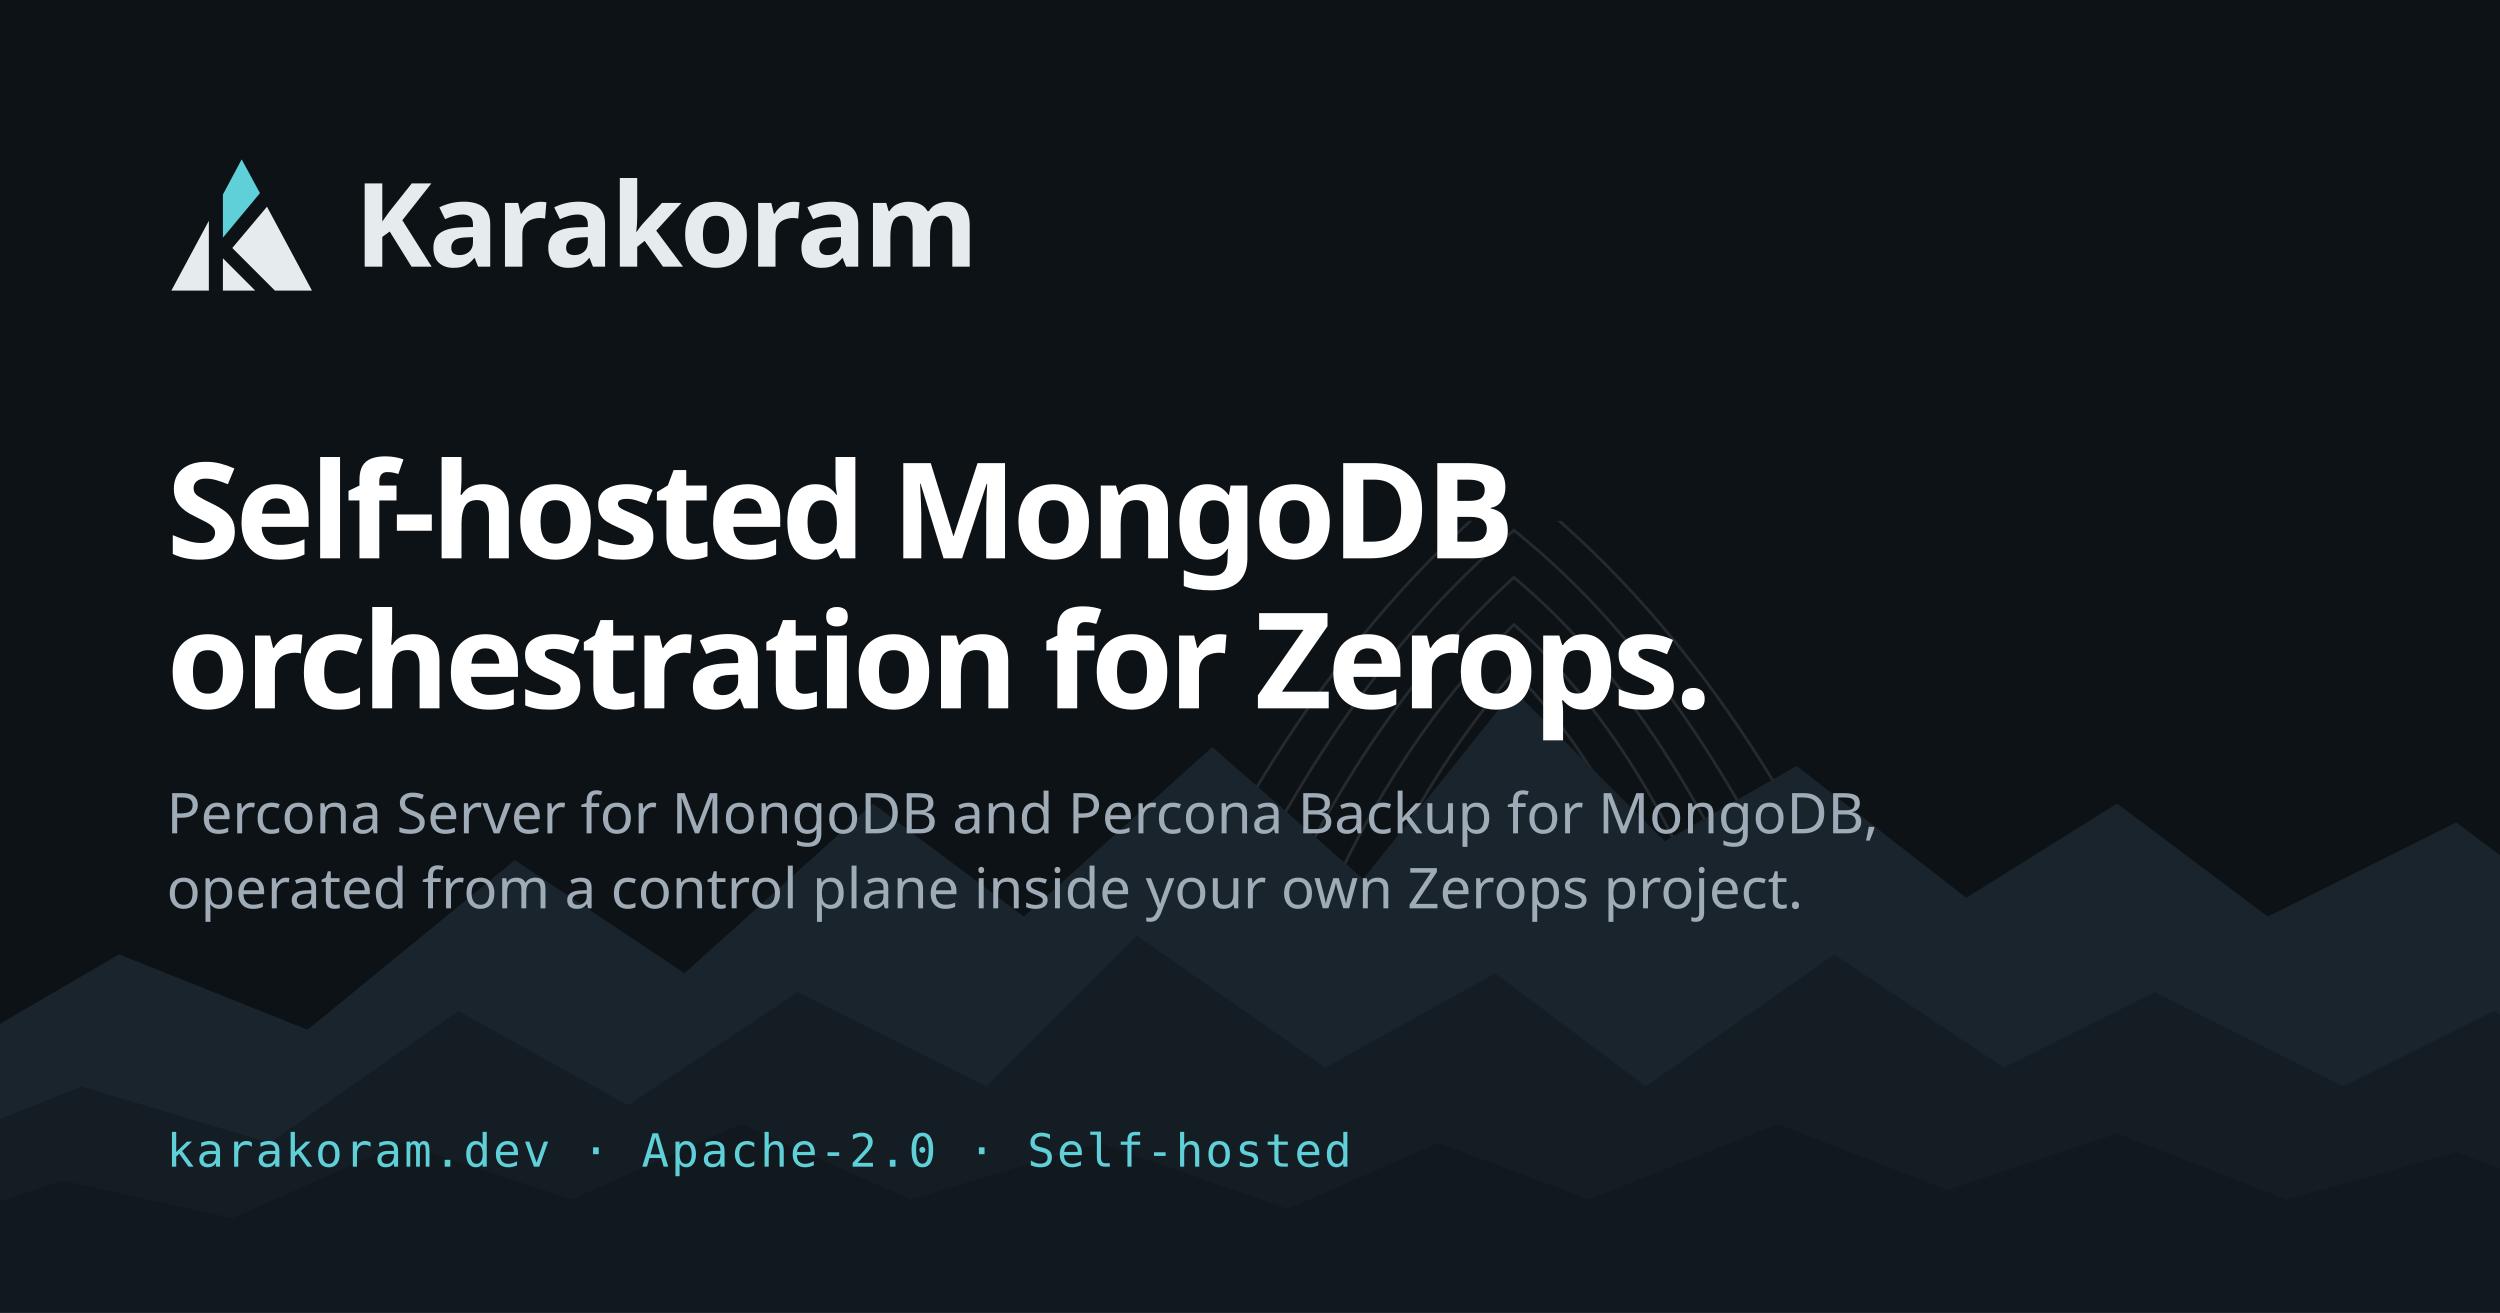
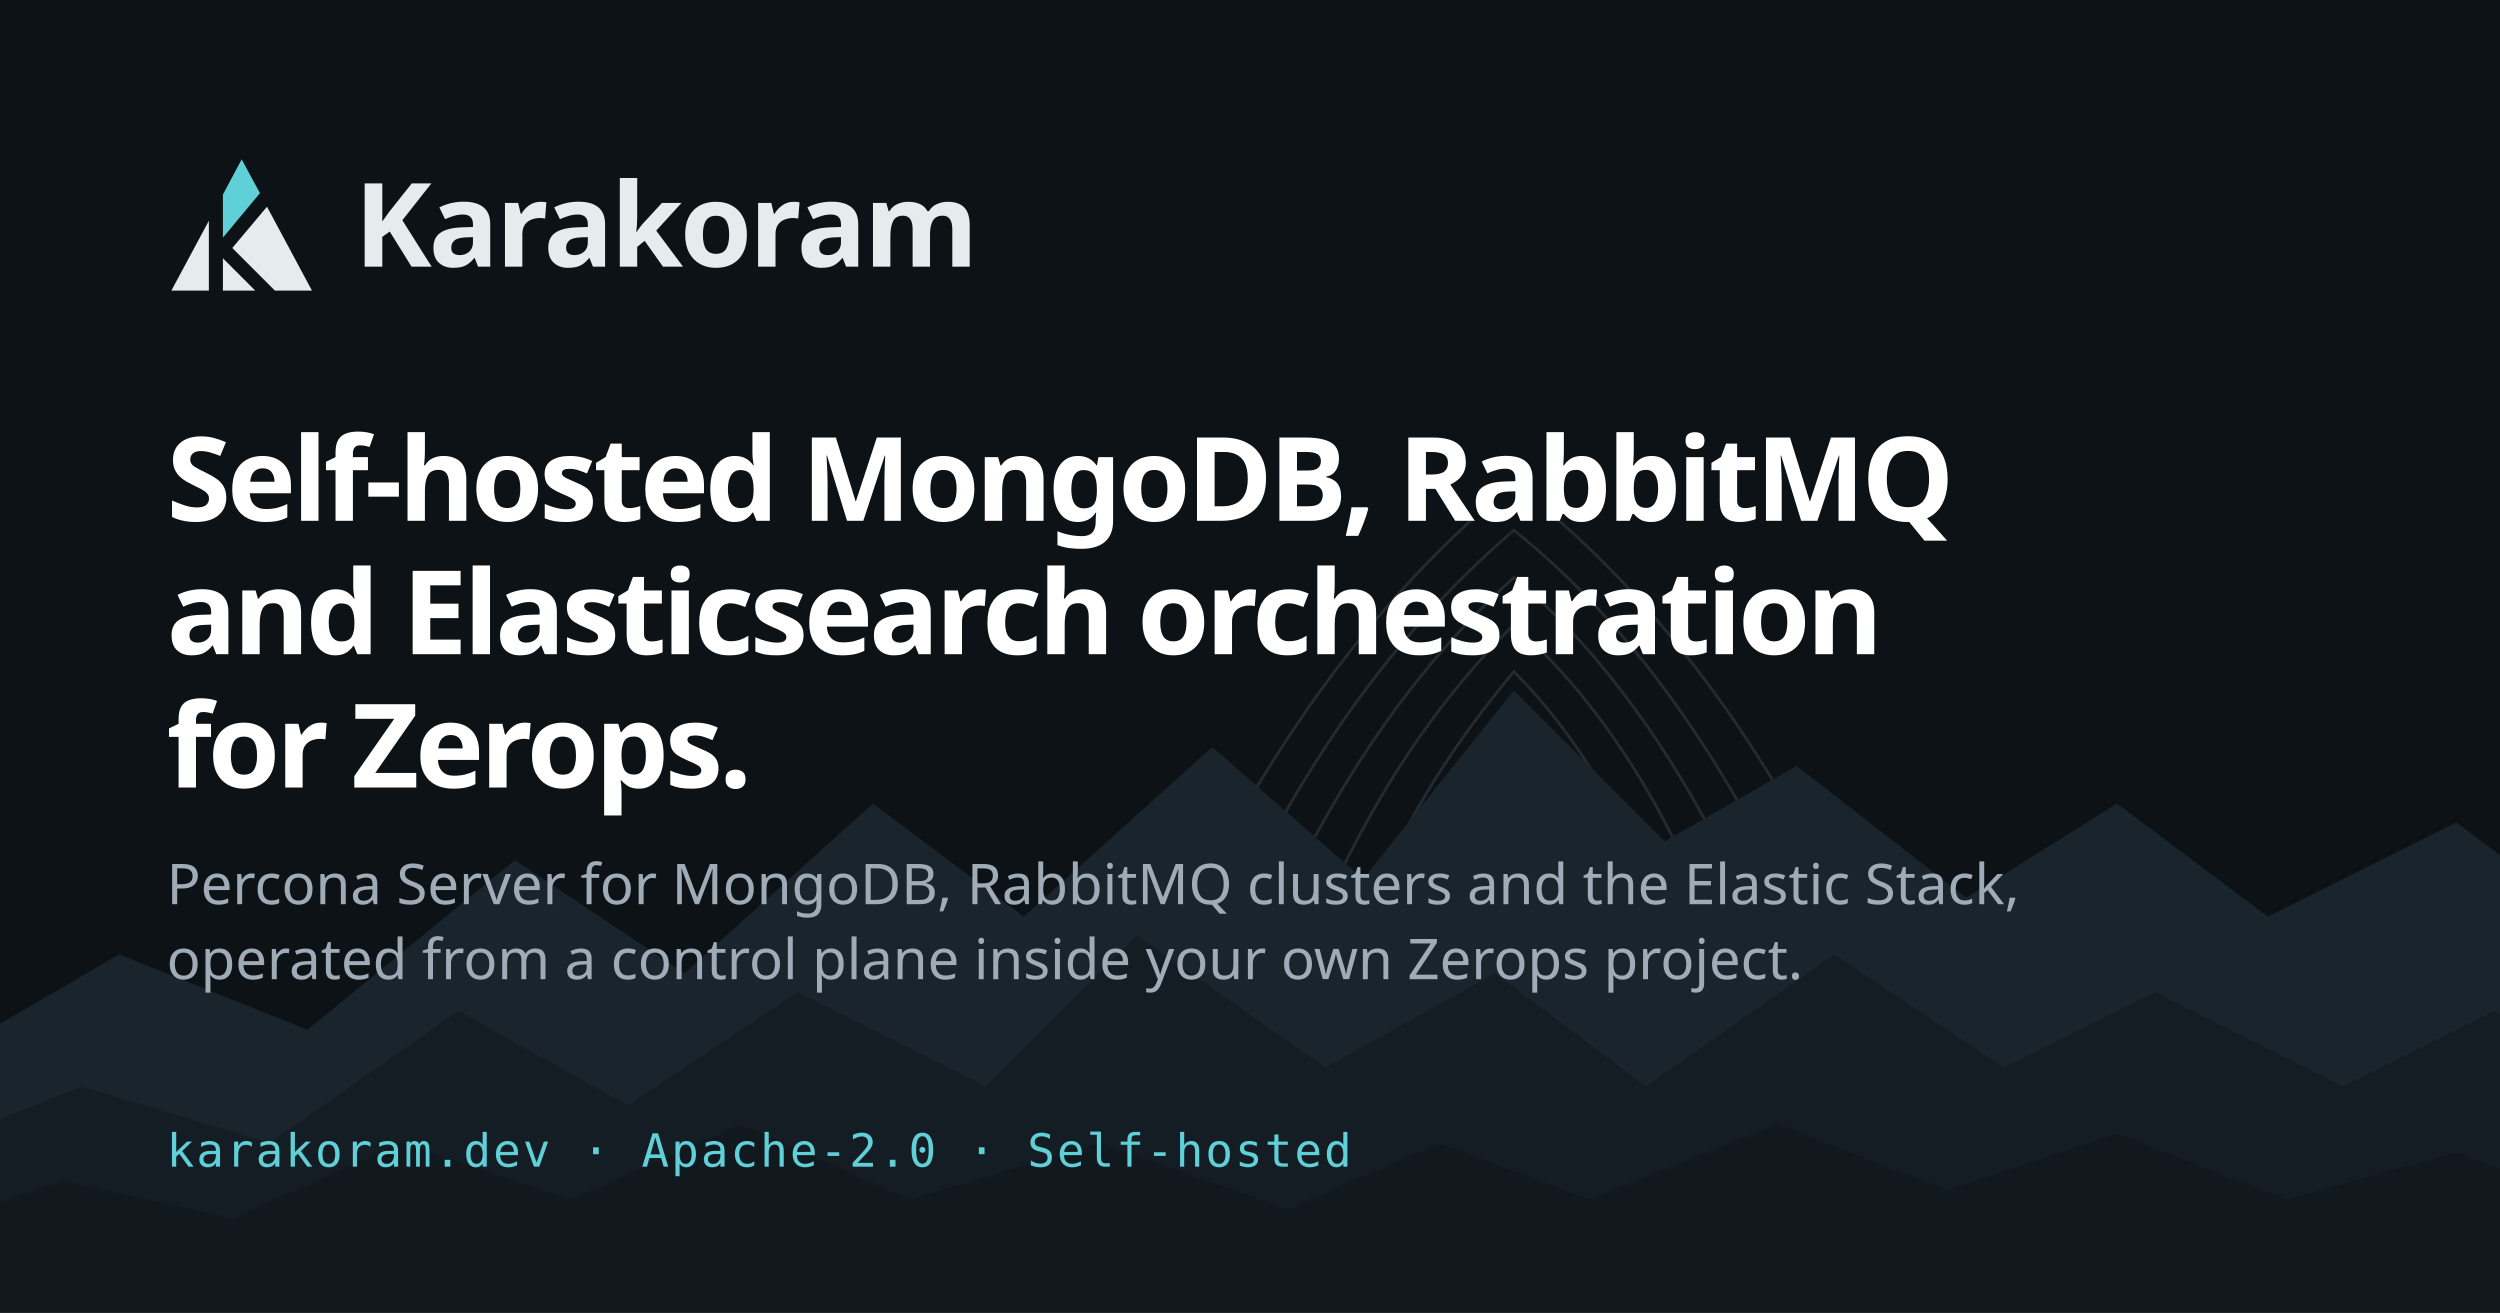
<svg xmlns="http://www.w3.org/2000/svg" width="1200" height="630" viewBox="0 0 1200 630">
  <rect width="1200" height="630" fill="#0d1216" />
  <svg x="0" y="250" width="1200" height="380" viewBox="0 0 1440 420" preserveAspectRatio="xMidYMax slice">
    <g fill="none" stroke="rgba(159,171,182,0.16)" stroke-width="1.5">
      <path d="M790 190c20-45 45-80 70-110 30 30 55 70 70 110" />
      <path d="M755 215c30-70 65-120 105-160 45 40 80 95 105 160" />
      <path d="M720 240c40-95 85-160 140-210 60 50 105 125 140 210" />
      <path d="M685 265c50-120 105-200 175-260 75 60 130 150 175 260" />
      <path d="M650 290c60-145 125-240 210-310 90 70 160 175 210 310" />
    </g>
    <path fill="#1a242c" d="M0 300l120-70 100 40 110-90 90 60 100-90 80 60 100-90 80 70 80-100 80 80 70-40 90 70 80-50 80 60 100-50 80 60V420H0z" />
    <path fill="#151d24" d="M0 340l100-40 100 30 100-70 90 50 90-60 100 50 80-80 100 70 90-50 80 60 100-70 90 60 80-40 100 50 80-40 60 40V420H0z" />
    <path fill="#11181e" d="M0 380l90-30 90 20 90-40 90 30 90-40 90 40 100-30 100 35 80-35 80 30 100-40 90 35 90-30 90 35 90-25 80 30V420H0z" />
  </svg>
  <g transform="translate(80 72) scale(2.25)" fill="#e6ebee">
    <path d="M1 30 9 15.1V30Z" />
    <path fill="#5fd0d8" d="M16 2 19.9 9.2 12 18.7V9.5Z" />
    <path d="M14 20.9 21.4 12.1 31 30h-7.9Z" />
    <path d="M12 23.1 18.9 30H12Z" />
  </g>
  <text x="170" y="128" font-family="Instrument Sans, sans-serif" font-weight="650" font-size="56" letter-spacing="-1.5" fill="#e6ebee">Karakoram</text>
-   <text font-family="Instrument Sans, sans-serif" font-weight="620" font-size="64" letter-spacing="-2.2" fill="#ffffff">
-     <tspan x="80" y="268">Self-hosted MongoDB</tspan>
-     <tspan x="80" y="340">orchestration for Zerops.</tspan>
+   <text font-family="Instrument Sans, sans-serif" font-weight="620" font-size="56" letter-spacing="-1.9" fill="#ffffff">
+     <tspan x="80" y="250">Self-hosted MongoDB, RabbitMQ</tspan>
+     <tspan x="80" y="314">and Elasticsearch orchestration</tspan>
+     <tspan x="80" y="378">for Zerops.</tspan>
  </text>
  <text font-family="Instrument Sans, sans-serif" font-weight="450" font-size="27" fill="#9fabb6">
-     <tspan x="80" y="400">Percona Server for MongoDB and Percona Backup for MongoDB,</tspan>
-     <tspan x="80" y="436">operated from a control plane inside your own Zerops project.</tspan>
+     <tspan x="80" y="434">Percona Server for MongoDB, RabbitMQ clusters and the Elastic Stack,</tspan>
+     <tspan x="80" y="470">operated from a control plane inside your own Zerops project.</tspan>
  </text>
  <text x="80" y="560" font-family="JetBrains Mono, monospace" font-weight="500" font-size="22" letter-spacing="1" fill="#5fd0d8">karakoram.dev  ·  Apache-2.0  ·  Self-hosted</text>
</svg>
